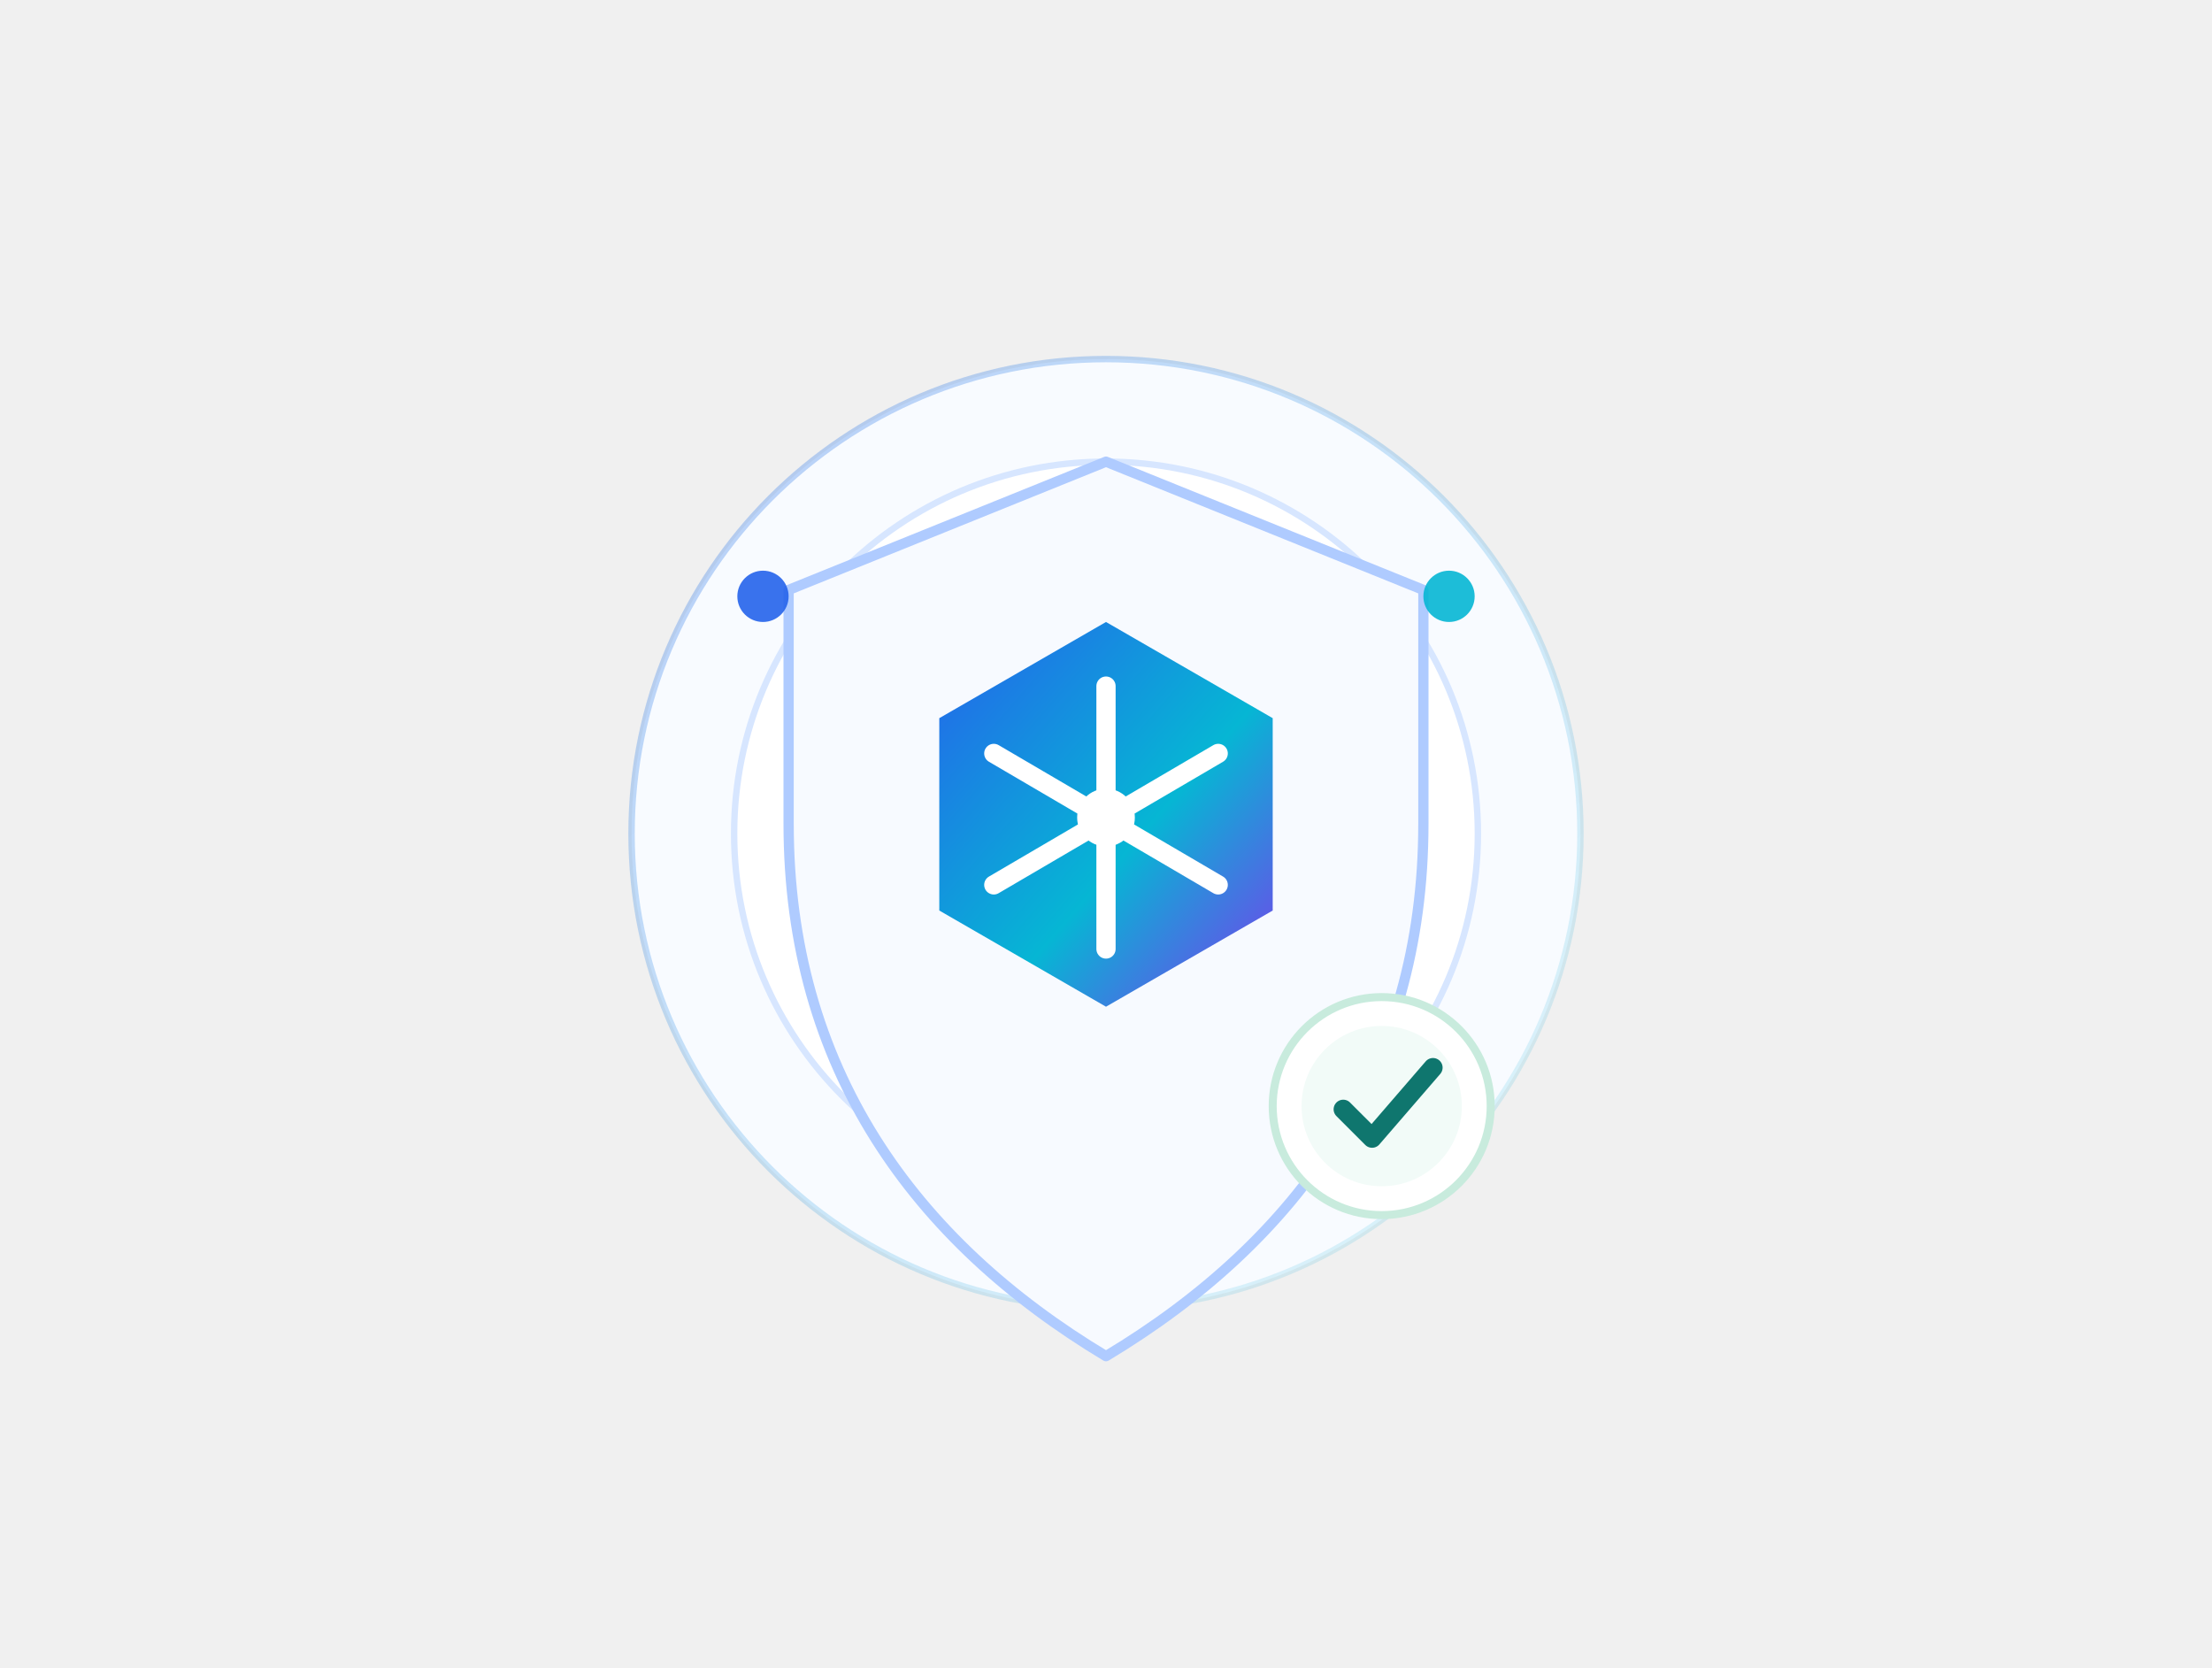
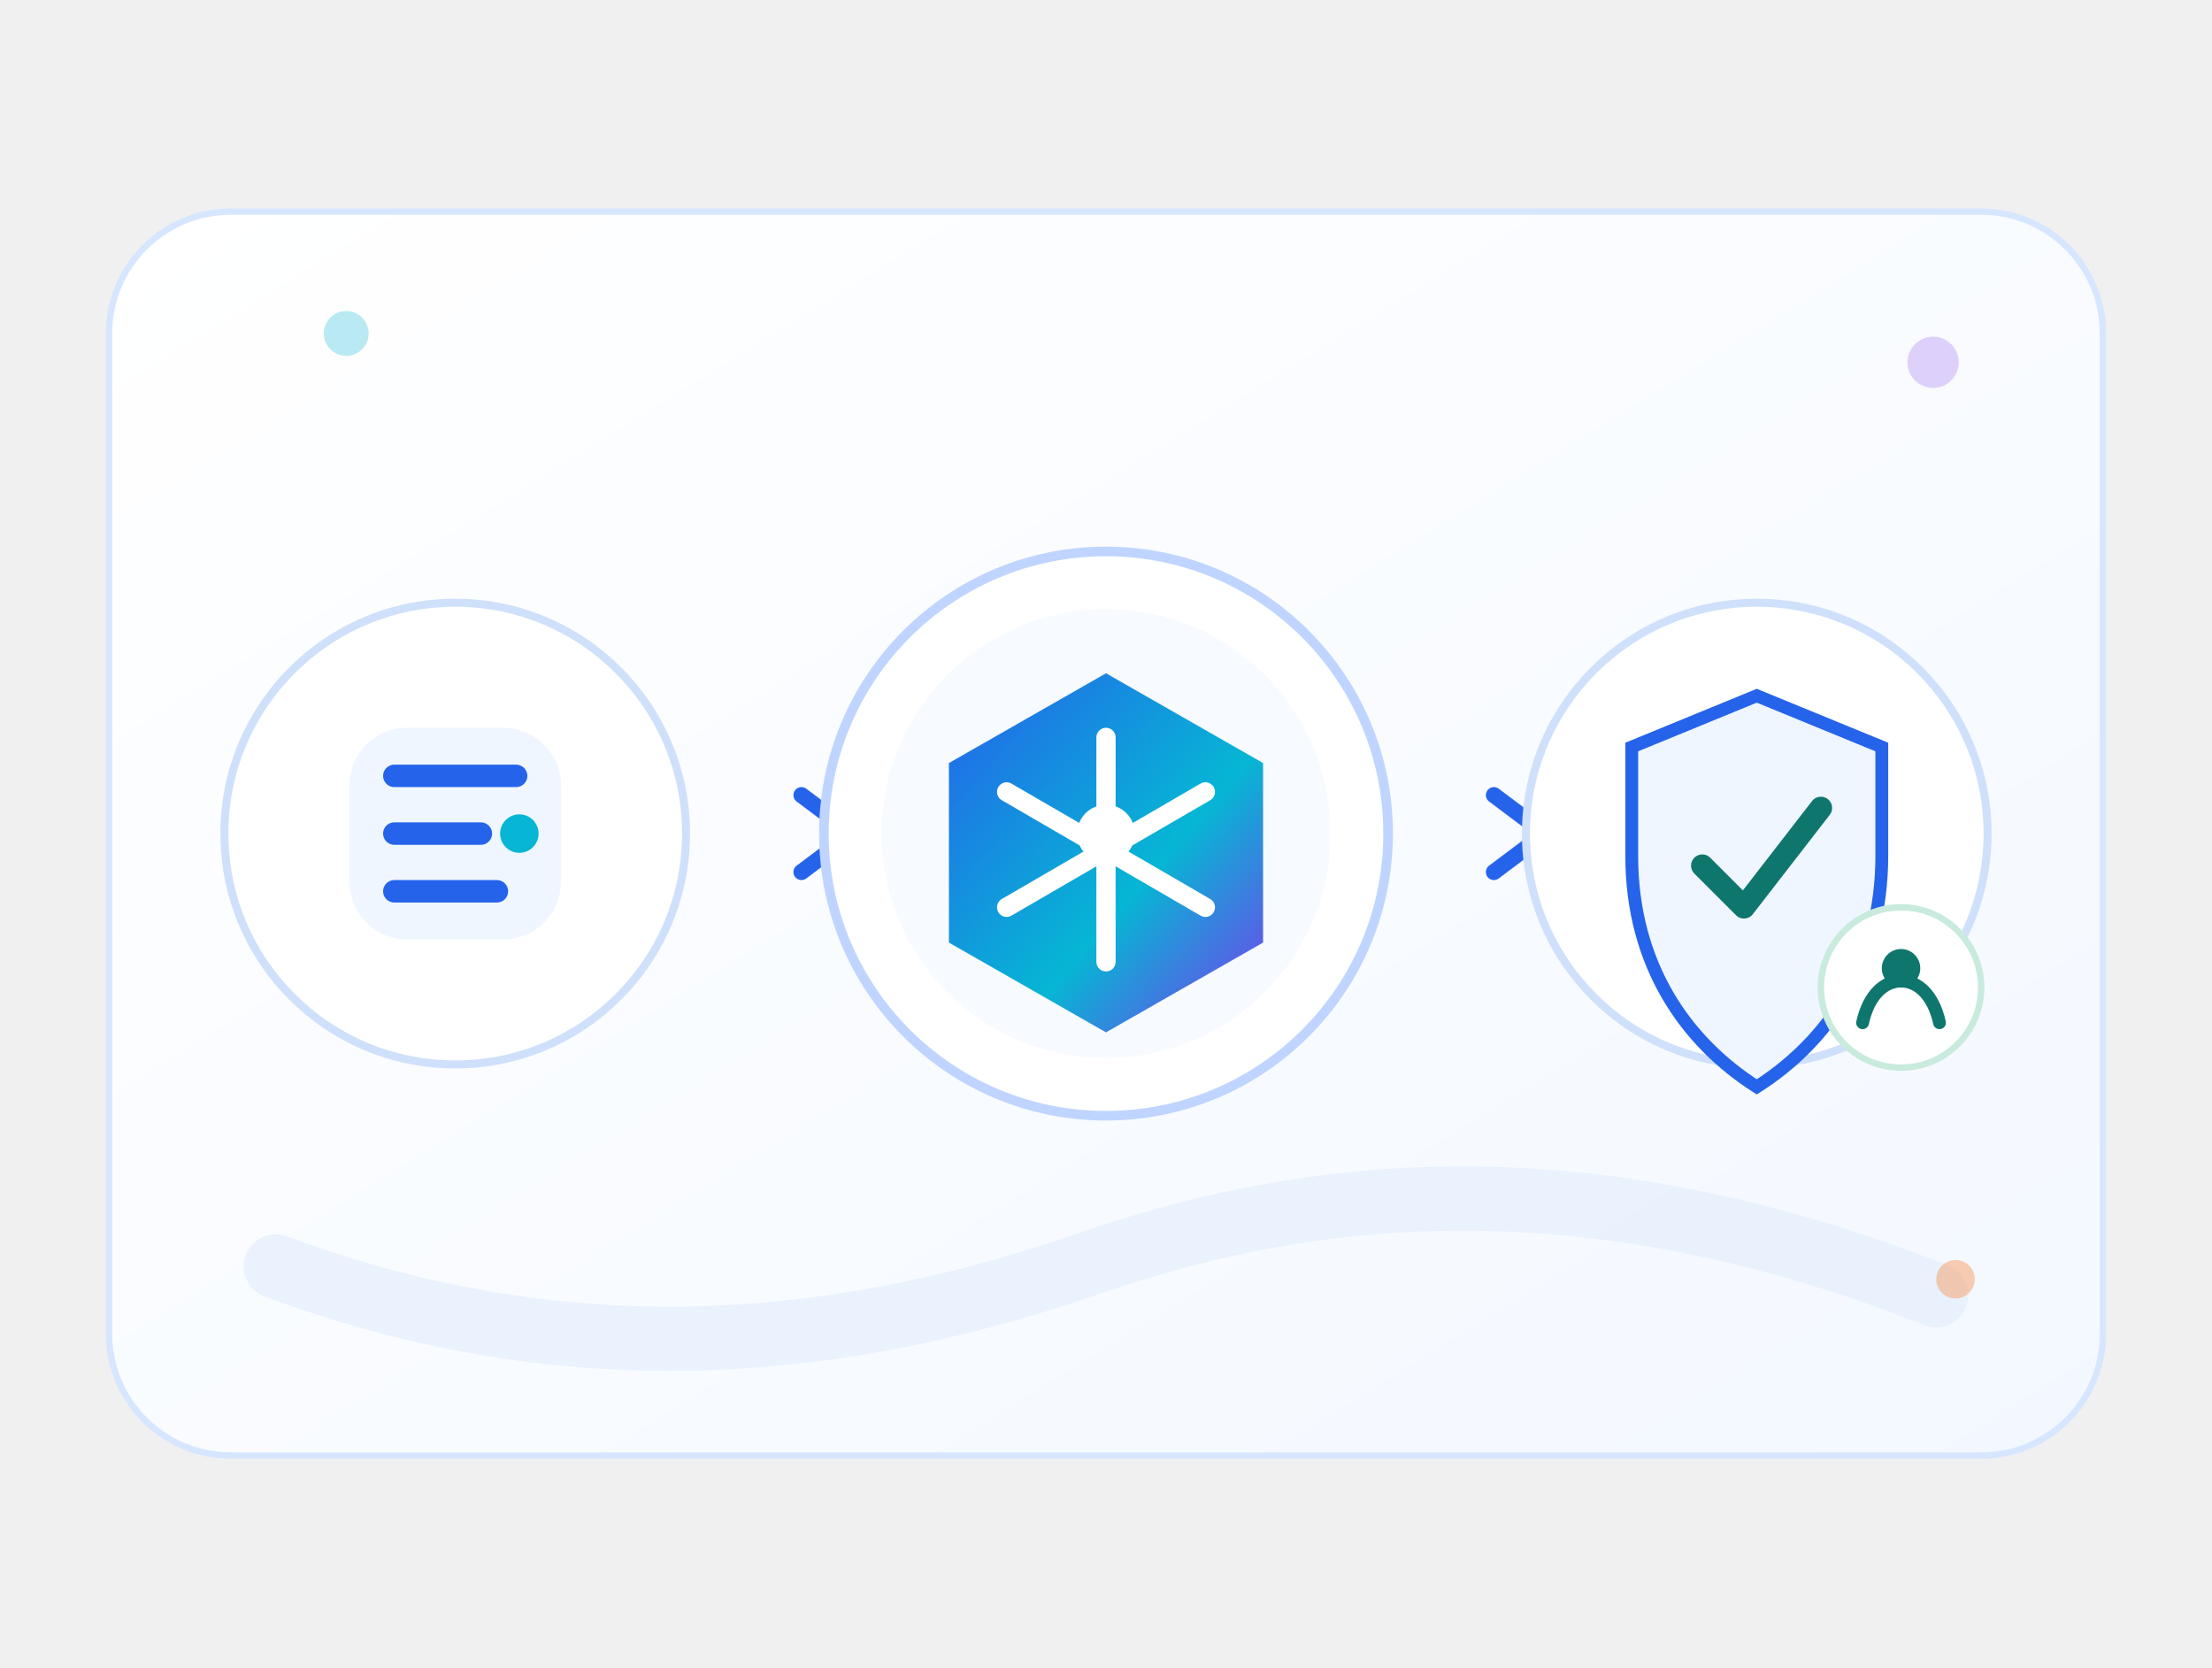
<svg xmlns="http://www.w3.org/2000/svg" width="690" height="520" viewBox="0 0 690 520" preserveAspectRatio="xMidYMid meet" shape-rendering="geometricPrecision" role="img" aria-labelledby="title desc">
  <defs>
+     <linearGradient id="panel" x1="0" y1="0" x2="1" y2="1">
+       <stop stop-color="#FFFFFF" />
+       <stop offset="1" stop-color="#F3F8FF" />
+     </linearGradient>
+     <linearGradient id="flow" x1="0" y1="0" x2="1" y2="0">
+       <stop stop-color="#2563EB" />
+       <stop offset=".52" stop-color="#06B6D4" />
+       <stop offset="1" stop-color="#7C3AED" />
+     </linearGradient>
    <linearGradient id="core" x1="0" y1="0" x2="1" y2="1">
      <stop stop-color="#2563EB" />
-       <stop offset=".58" stop-color="#06B6D4" />
+       <stop offset=".6" stop-color="#06B6D4" />
      <stop offset="1" stop-color="#7C3AED" />
    </linearGradient>
-     <linearGradient id="ring" x1="0" y1="0" x2="1" y2="1">
-       <stop stop-color="#2563EB" stop-opacity=".32" />
-       <stop offset="1" stop-color="#06B6D4" stop-opacity=".1" />
-     </linearGradient>
  </defs>
-   <circle cx="345" cy="260" r="148" fill="#F8FBFF" />
-   <circle cx="345" cy="260" r="148" fill="none" stroke="url(#ring)" stroke-width="2" />
-   <circle cx="345" cy="260" r="116" fill="#FFFFFF" stroke="#D7E6FF" stroke-width="2" />
-   <path d="M345 144 444 184v73c0 76-39 130-99 166-60-36-99-90-99-166v-73Z" fill="#F7FAFF" stroke="#AFCBFF" stroke-width="3.2" stroke-linejoin="round" />
-   <path d="M345 194 397 224v60l-52 30-52-30v-60Z" fill="url(#core)" />
-   <path d="M345 214v82M310 235l70 41M380 235l-70 41" fill="none" stroke="#FFFFFF" stroke-width="6" stroke-linecap="round" />
-   <circle cx="345" cy="255" r="9" fill="#FFFFFF" />
-   <circle cx="238" cy="186" r="8" fill="#2563EB" opacity=".9" />
-   <circle cx="452" cy="186" r="8" fill="#06B6D4" opacity=".9" />
-   <g transform="translate(431 345)">
-     <circle cx="0" cy="0" r="34" fill="#FFFFFF" stroke="#C8EBDD" stroke-width="2.5" />
-     <circle cx="0" cy="0" r="25" fill="#F2FBF8" />
-     <path d="m-12 1 9 9 19-22" fill="none" stroke="#0F766E" stroke-width="6" stroke-linecap="round" stroke-linejoin="round" />
+   <rect x="34" y="66" width="622" height="388" rx="38" fill="url(#panel)" stroke="#D7E6FF" stroke-width="2" />
+   <path d="M86 395C180 430 265 420 340 394s160-31 264 10" fill="none" stroke="#E5EEFC" stroke-width="20" stroke-linecap="round" opacity=".72" />
+   <circle cx="108" cy="104" r="7" fill="#06B6D4" opacity=".28" />
+   <circle cx="603" cy="113" r="8" fill="#7C3AED" opacity=".22" />
+   <circle cx="610" cy="399" r="6" fill="#F97316" opacity=".34" />
+   <path d="M211 260H263M427 260H479" stroke="url(#flow)" stroke-width="8" stroke-linecap="round" />
+   <path d="M250 248l16 12-16 12M466 248l16 12-16 12" fill="none" stroke="#2563EB" stroke-width="5" stroke-linecap="round" stroke-linejoin="round" />
+   <g transform="translate(142 260)">
+     <circle r="72" fill="#FFFFFF" stroke="#CFE0FB" stroke-width="2.5" />
+     <rect x="-33" y="-33" width="66" height="66" rx="18" fill="#EFF6FF" />
+     <path d="M-19-18h38M-19 0h27M-19 18h32" fill="none" stroke="#2563EB" stroke-width="7" stroke-linecap="round" />
+     <circle cx="20" cy="0" r="6" fill="#06B6D4" />
+   </g>
+   <g transform="translate(345 260)">
+     <circle r="88" fill="#FFFFFF" stroke="#BFD5FF" stroke-width="3" />
+     <circle r="70" fill="#F7FAFF" />
+     <path d="M0-50 49-22v56L0 62-49 34v-56Z" fill="url(#core)" />
+     <path d="M0-30v70M-31-13l62 36M31-13l-62 36" fill="none" stroke="#FFFFFF" stroke-width="6" stroke-linecap="round" />
+     <circle r="9" fill="#FFFFFF" />
+   </g>
+   <g transform="translate(548 260)">
+     <circle r="72" fill="#FFFFFF" stroke="#CFE0FB" stroke-width="2.5" />
+     <path d="M0-43 39-27v34c0 34-17 58-39 72-22-14-39-38-39-72v-34Z" fill="#EFF6FF" stroke="#2563EB" stroke-width="4" />
+     <path d="m-17 10 13 13 24-31" fill="none" stroke="#0F766E" stroke-width="7" stroke-linecap="round" stroke-linejoin="round" />
+     <g transform="translate(45 48)">
+       <circle r="25" fill="#FFFFFF" stroke="#C8EBDD" stroke-width="2" />
+       <circle cy="-6" r="6" fill="#0F766E" />
+       <path d="M-12 11c2-9 7-13 12-13s10 4 12 13" fill="none" stroke="#0F766E" stroke-width="4" stroke-linecap="round" />
+     </g>
  </g>
</svg>
